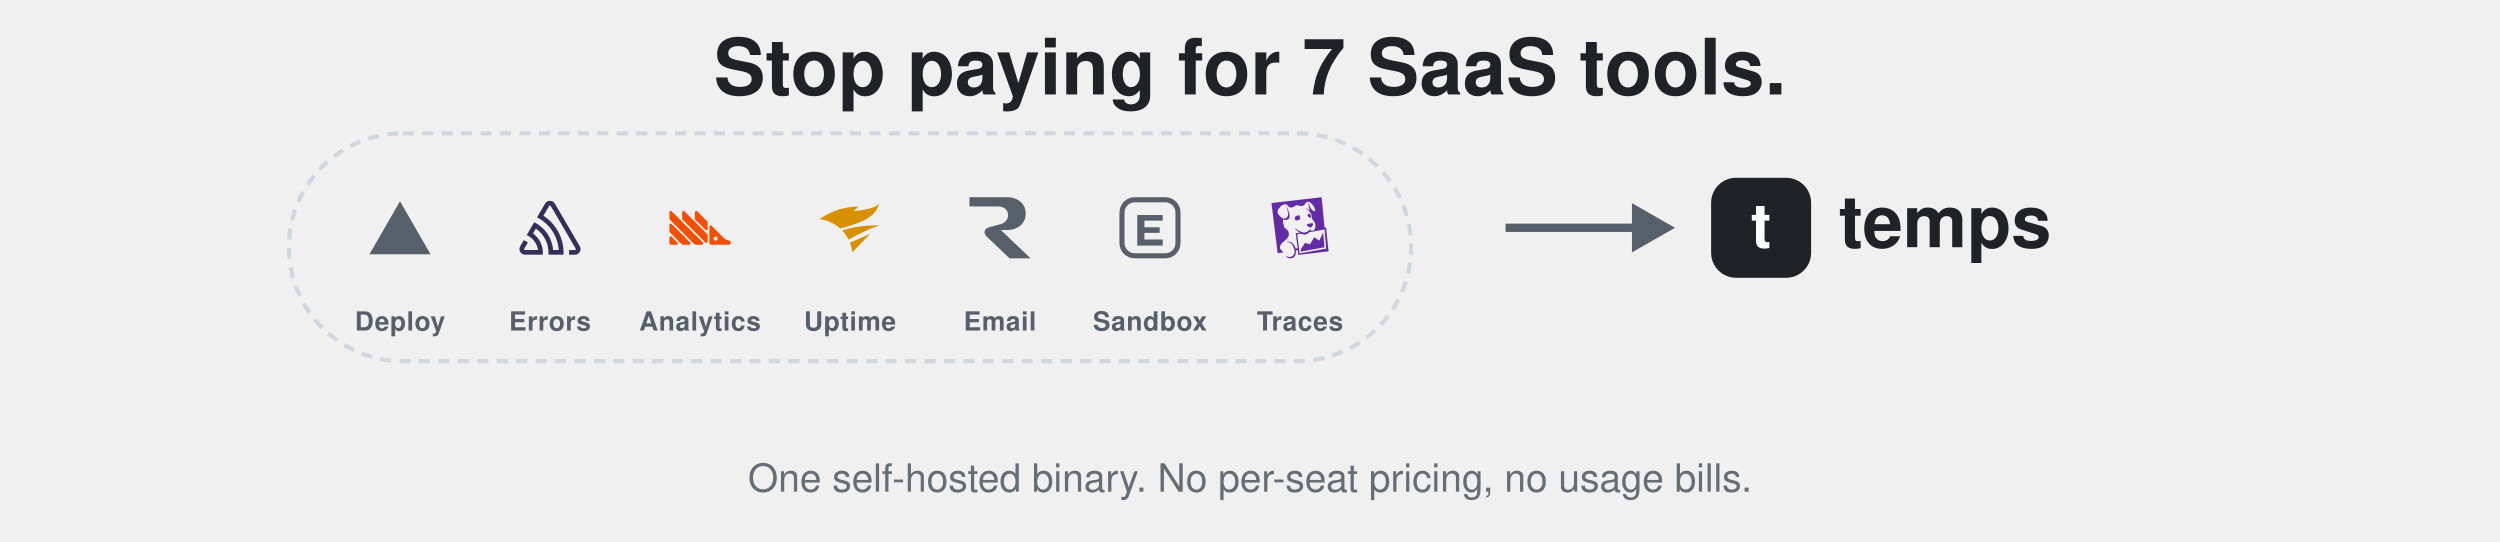
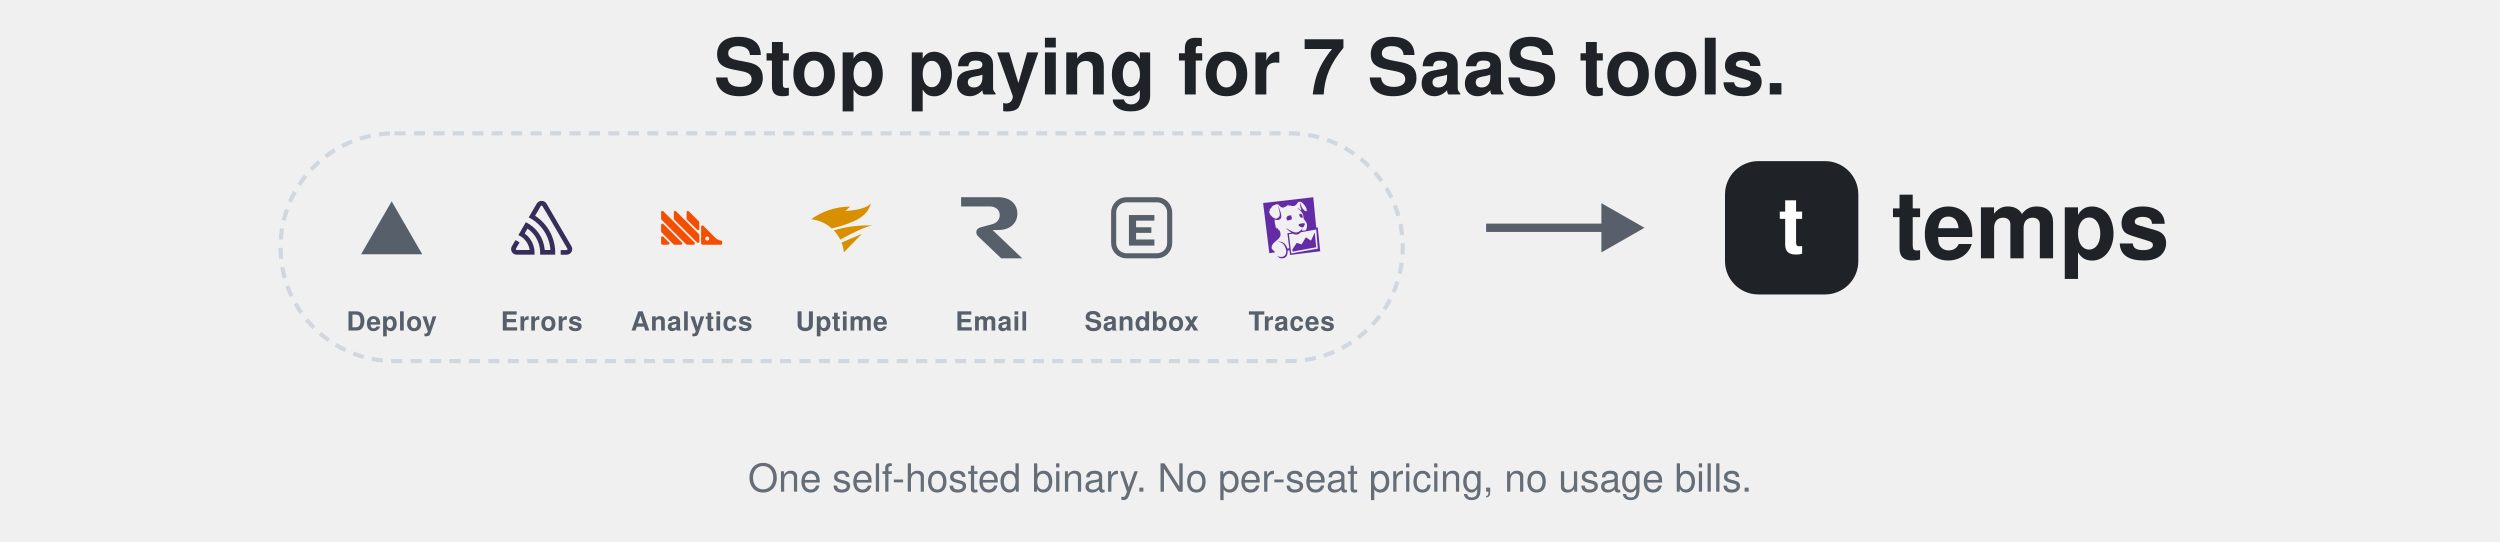
<svg xmlns="http://www.w3.org/2000/svg" width="900" height="195" viewBox="0 0 900 195" font-family="-apple-system, BlinkMacSystemFont, 'Segoe UI', Helvetica, Arial, sans-serif">
  <text x="450" y="34" text-anchor="middle" font-size="28" font-weight="800" fill="#1f2328">Stop paying for 7 SaaS tools.</text>
-   <rect x="104" y="48" width="404" height="82" rx="41" fill="none" stroke="#d0d7de" stroke-dasharray="4 3" stroke-width="1.5" />
-   <g transform="translate(133,71) scale(0.9166667)">
+   <rect x="101" y="48" width="404" height="82" rx="41" fill="none" stroke="#d0d7de" stroke-dasharray="4 3" stroke-width="1.5" />
+   <g transform="translate(130,71) scale(0.9166667)">
    <path fill="#57606a" d="m12 1.608 12 20.784H0Z" />
  </g>
-   <g transform="translate(187,71) scale(0.9166667)">
+   <g transform="translate(184,71) scale(0.9166667)">
    <path fill="#362D59" d="M13.91 2.505c-.873-1.448-2.972-1.448-3.844 0L6.904 7.92a15.478 15.478 0 0 1 8.53 12.811h-2.221A13.301 13.301 0 0 0 5.784 9.814l-2.926 5.06a7.65 7.65 0 0 1 4.435 5.848H2.194a.365.365 0 0 1-.298-.534l1.413-2.402a5.16 5.16 0 0 0-1.614-.913L.296 19.275a2.182 2.182 0 0 0 .812 2.999 2.24 2.24 0 0 0 1.086.288h6.983a9.322 9.322 0 0 0-3.845-8.318l1.11-1.922a11.47 11.47 0 0 1 4.95 10.24h5.915a17.242 17.242 0 0 0-7.885-15.28l2.244-3.845a.37.37 0 0 1 .504-.13c.255.14 9.75 16.708 9.928 16.9a.365.365 0 0 1-.327.543h-2.287c.029.612.029 1.223 0 1.831h2.297a2.206 2.206 0 0 0 1.922-3.31z" />
  </g>
-   <g transform="translate(241,71) scale(0.9166667)">
+   <g transform="translate(238,71) scale(0.9166667)">
    <path fill="#F54E00" d="M9.854 14.5 5 9.647.854 5.5A.5.5 0 0 0 0 5.854V8.44a.5.5 0 0 0 .146.353L5 13.647l.147.146L9.854 18.5l.146.147v-.049c.065.03.134.049.207.049h2.586a.5.5 0 0 0 .353-.854L9.854 14.5zm0-5-4-4a.487.487 0 0 0-.409-.144.515.515 0 0 0-.356.21.493.493 0 0 0-.089.288V8.44a.5.5 0 0 0 .147.353l9 9a.5.5 0 0 0 .853-.354v-2.585a.5.5 0 0 0-.146-.354l-5-5zm1-4a.5.5 0 0 0-.854.354V8.44a.5.5 0 0 0 .147.353l4 4a.5.5 0 0 0 .853-.354V9.854a.5.5 0 0 0-.146-.354l-4-4zm12.647 11.515a3.863 3.863 0 0 1-2.232-1.1l-4.708-4.707a.5.5 0 0 0-.854.354v6.585a.5.5 0 0 0 .5.5H23.5a.5.5 0 0 0 .5-.5v-.6c0-.276-.225-.497-.499-.532zm-5.394.032a.8.8 0 1 1 0-1.6.8.8 0 0 1 0 1.6zM.854 15.5a.5.5 0 0 0-.854.354v2.293a.5.5 0 0 0 .5.5h2.293c.222 0 .39-.135.462-.309a.493.493 0 0 0-.109-.545L.854 15.501zM5 14.647.854 10.5a.5.5 0 0 0-.854.353v2.586a.5.5 0 0 0 .146.353L4.854 18.5l.146.147h2.793a.5.5 0 0 0 .353-.854L5 14.647z" />
  </g>
-   <g transform="translate(295,71) scale(0.9166667)">
+   <g transform="translate(292,71) scale(0.9166667)">
    <path fill="#D99000" d="M11.96 17.804l7.959-3.396-7.049 7.241c-.124-1.315-.432-2.61-.91-3.844v-.001zM24 11.118c-5.101-.236-10.208.414-15.087 1.92 1.024 1.073 1.881 2.292 2.535 3.621 4.042-2.25 9.646-5.123 12.552-5.531v-.015.005zm-12.574.275l.207-.06c1.538-.459 3.049-1.015 4.523-1.656 1.492-.585 2.896-1.38 4.159-2.367 1.345-1.069 2.355-2.499 2.915-4.122.12-.267.211-.549.267-.837-2.024 2.76-10.041 3.048-10.041 3.048l1.89-1.734C9.84 3.684 4.47 5.424 0 8.645c3.03.322 5.877 1.596 8.139 3.634 1.086-.336 2.196-.576 3.286-.879v-.006l.001-.001z" />
  </g>
-   <g transform="translate(349,71) scale(0.9166667)">
+   <g transform="translate(346,71) scale(0.9166667)">
    <path fill="#57606a" d="M14.679 0c4.648 0 7.413 2.765 7.413 6.434s-2.765 6.434-7.413 6.434H12.33L24 24h-8.245l-8.88-8.44c-.636-.588-.93-1.273-.93-1.86 0-.831.587-1.565 1.713-1.883l4.574-1.224c1.737-.465 2.936-1.81 2.936-3.572 0-2.153-1.761-3.4-3.939-3.4H0V0z" />
  </g>
-   <g transform="translate(403,71) scale(0.9166667)">
+   <g transform="translate(400,71) scale(0.9166667)">
    <rect x="1" y="1" width="22" height="22" rx="5" fill="none" stroke="#57606a" stroke-width="2" />
    <path fill="#57606a" d="M7 7h10v2.2H9.8v2.6h6v2.2h-6v2.6H17V19H7z" />
  </g>
-   <g transform="translate(457,71) scale(0.9166667)">
+   <g transform="translate(454,71) scale(0.9166667)">
    <path fill="#632CA6" d="M19.57 17.04l-1.997-1.316-1.665 2.782-1.937-.567-1.706 2.604.087.82 9.274-1.71-.538-5.794zm-8.649-2.498l1.488-.204c.241.108.409.15.697.223.45.117.97.23 1.741-.16.18-.088.553-.43.704-.625l6.096-1.106.622 7.527-10.444 1.882zm11.325-2.712l-.602.115L20.488 0 .789 2.285l2.427 19.693 2.306-.334c-.184-.263-.471-.581-.96-.989-.68-.564-.44-1.522-.039-2.127.53-1.022 3.26-2.322 3.106-3.956-.056-.594-.15-1.368-.702-1.898-.02.22.017.432.017.432s-.227-.289-.34-.683c-.112-.15-.2-.199-.319-.4-.085.233-.073.503-.073.503s-.186-.437-.216-.807c-.11.166-.137.48-.137.48s-.241-.69-.186-1.062c-.11-.323-.436-.965-.343-2.424.6.421 1.924.321 2.44-.439.171-.251.288-.939-.086-2.293-.24-.868-.835-2.16-1.066-2.651l-.028.02c.122.395.374 1.223.47 1.625.293 1.218.372 1.642.234 2.204-.116.488-.397.808-1.107 1.165-.71.358-1.653-.514-1.713-.562-.69-.55-1.224-1.447-1.284-1.883-.062-.477.275-.763.445-1.153-.243.07-.514.192-.514.192s.323-.334.722-.624c.165-.109.262-.178.436-.323a9.762 9.762 0 0 0-.456.003s.42-.227.855-.392c-.318-.014-.623-.003-.623-.003s.937-.419 1.678-.727c.509-.208 1.006-.147 1.286.257.367.53.752.817 1.569.996.501-.223.653-.337 1.284-.509.554-.61.99-.688.99-.688s-.216.198-.274.51c.314-.249.66-.455.66-.455s-.134.164-.259.426l.03.043c.366-.22.797-.394.797-.394s-.123.156-.268.358c.277-.002.838.012 1.056.037 1.285.028 1.552-1.374 2.045-1.55.618-.22.894-.353 1.947.68.903.888 1.609 2.477 1.259 2.833-.294.295-.874-.115-1.516-.916a3.466 3.466 0 0 1-.716-1.562 1.533 1.533 0 0 0-.497-.85s.23.51.23.96c0 .246.03 1.165.424 1.68-.039.076-.057.374-.1.43-.458-.554-1.443-.95-1.604-1.067.544.445 1.793 1.468 2.273 2.449.453.927.186 1.777.416 1.997.065.063.976 1.197 1.15 1.767.306.994.019 2.038-.381 2.685l-1.117.174c-.163-.045-.273-.068-.42-.153.08-.143.241-.5.243-.572l-.063-.111c-.348.492-.93.97-1.414 1.245-.633.359-1.363.304-1.838.156-1.348-.415-2.623-1.327-2.93-1.566 0 0-.01.191.048.234.34.383 1.119 1.077 1.872 1.56l-1.605.177.759 5.908c-.337.048-.39.071-.757.124-.325-1.147-.946-1.895-1.624-2.332-.599-.384-1.424-.47-2.214-.314l-.05.059a2.851 2.851 0 0 1 1.863.444c.654.413 1.181 1.481 1.375 2.124.248.822.42 1.7-.248 2.632-.476.662-1.864 1.028-2.986.237.3.481.705.876 1.25.95.809.11 1.577-.03 2.106-.574.452-.464.69-1.434.628-2.456l.714-.104.258 1.834 11.827-1.424zM15.05 6.848c-.034.075-.085.125-.007.37l.004.014.013.032.032.073c.14.287.295.558.552.696.067-.011.136-.019.207-.023.242-.01.395.028.492.08.009-.048.01-.119.005-.222-.018-.364.072-.982-.626-1.308-.264-.122-.634-.084-.757.068a.302.302 0 0 1 .058.013c.186.066.06.13.027.207m1.958 3.392c-.092-.05-.52-.03-.821.005-.574.068-1.193.267-1.328.372-.247.191-.135.523.047.66.511.382.96.638 1.432.575.29-.038.546-.497.728-.914.124-.288.124-.598-.058-.698m-5.077-2.942c.162-.154-.805-.355-1.556.156-.554.378-.571 1.187-.041 1.646.053.046.096.078.137.104a4.77 4.77 0 0 1 1.396-.412c.113-.125.243-.345.21-.745-.044-.542-.455-.456-.146-.749" />
  </g>
  <g font-size="9.5" font-weight="600" fill="#57606a" letter-spacing="0.2">
-     <text x="144" y="119" text-anchor="middle">Deploy</text>
-     <text x="198" y="119" text-anchor="middle">Errors</text>
-     <text x="252" y="119" text-anchor="middle">Analytics</text>
-     <text x="306" y="119" text-anchor="middle">Uptime</text>
-     <text x="360" y="119" text-anchor="middle">Email</text>
-     <text x="414" y="119" text-anchor="middle">Sandbox</text>
-     <text x="468" y="119" text-anchor="middle">Traces</text>
+     <text x="141" y="119" text-anchor="middle">Deploy</text>
+     <text x="195" y="119" text-anchor="middle">Errors</text>
+     <text x="249" y="119" text-anchor="middle">Analytics</text>
+     <text x="303" y="119" text-anchor="middle">Uptime</text>
+     <text x="357" y="119" text-anchor="middle">Email</text>
+     <text x="411" y="119" text-anchor="middle">Sandbox</text>
+     <text x="465" y="119" text-anchor="middle">Traces</text>
  </g>
  <g stroke="#57606a" fill="#57606a">
-     <line x1="542" y1="82" x2="588" y2="82" stroke-width="3" />
-     <polygon points="588,74 602,82 588,90" />
+     <line x1="535" y1="82" x2="577" y2="82" stroke-width="3" />
+     <polygon points="577,74 591,82 577,90" />
  </g>
-   <rect x="616" y="64" width="36" height="36" rx="9" fill="#1f2328" />
-   <text x="634" y="89" text-anchor="middle" font-size="22" font-weight="800" fill="#ffffff">t</text>
-   <text x="662" y="89" font-size="26" font-weight="800" fill="#1f2328">temps</text>
+   <rect x="621" y="58" width="48" height="48" rx="12" fill="#1f2328" />
+   <text x="645" y="91" text-anchor="middle" font-size="28" font-weight="800" fill="#ffffff">t</text>
+   <text x="681" y="93" font-size="34" font-weight="800" fill="#1f2328">temps</text>
  <text x="450" y="177" text-anchor="middle" font-size="14" fill="#656d76">One self-hosted binary. No per-seat pricing, no usage bills.</text>
</svg>
